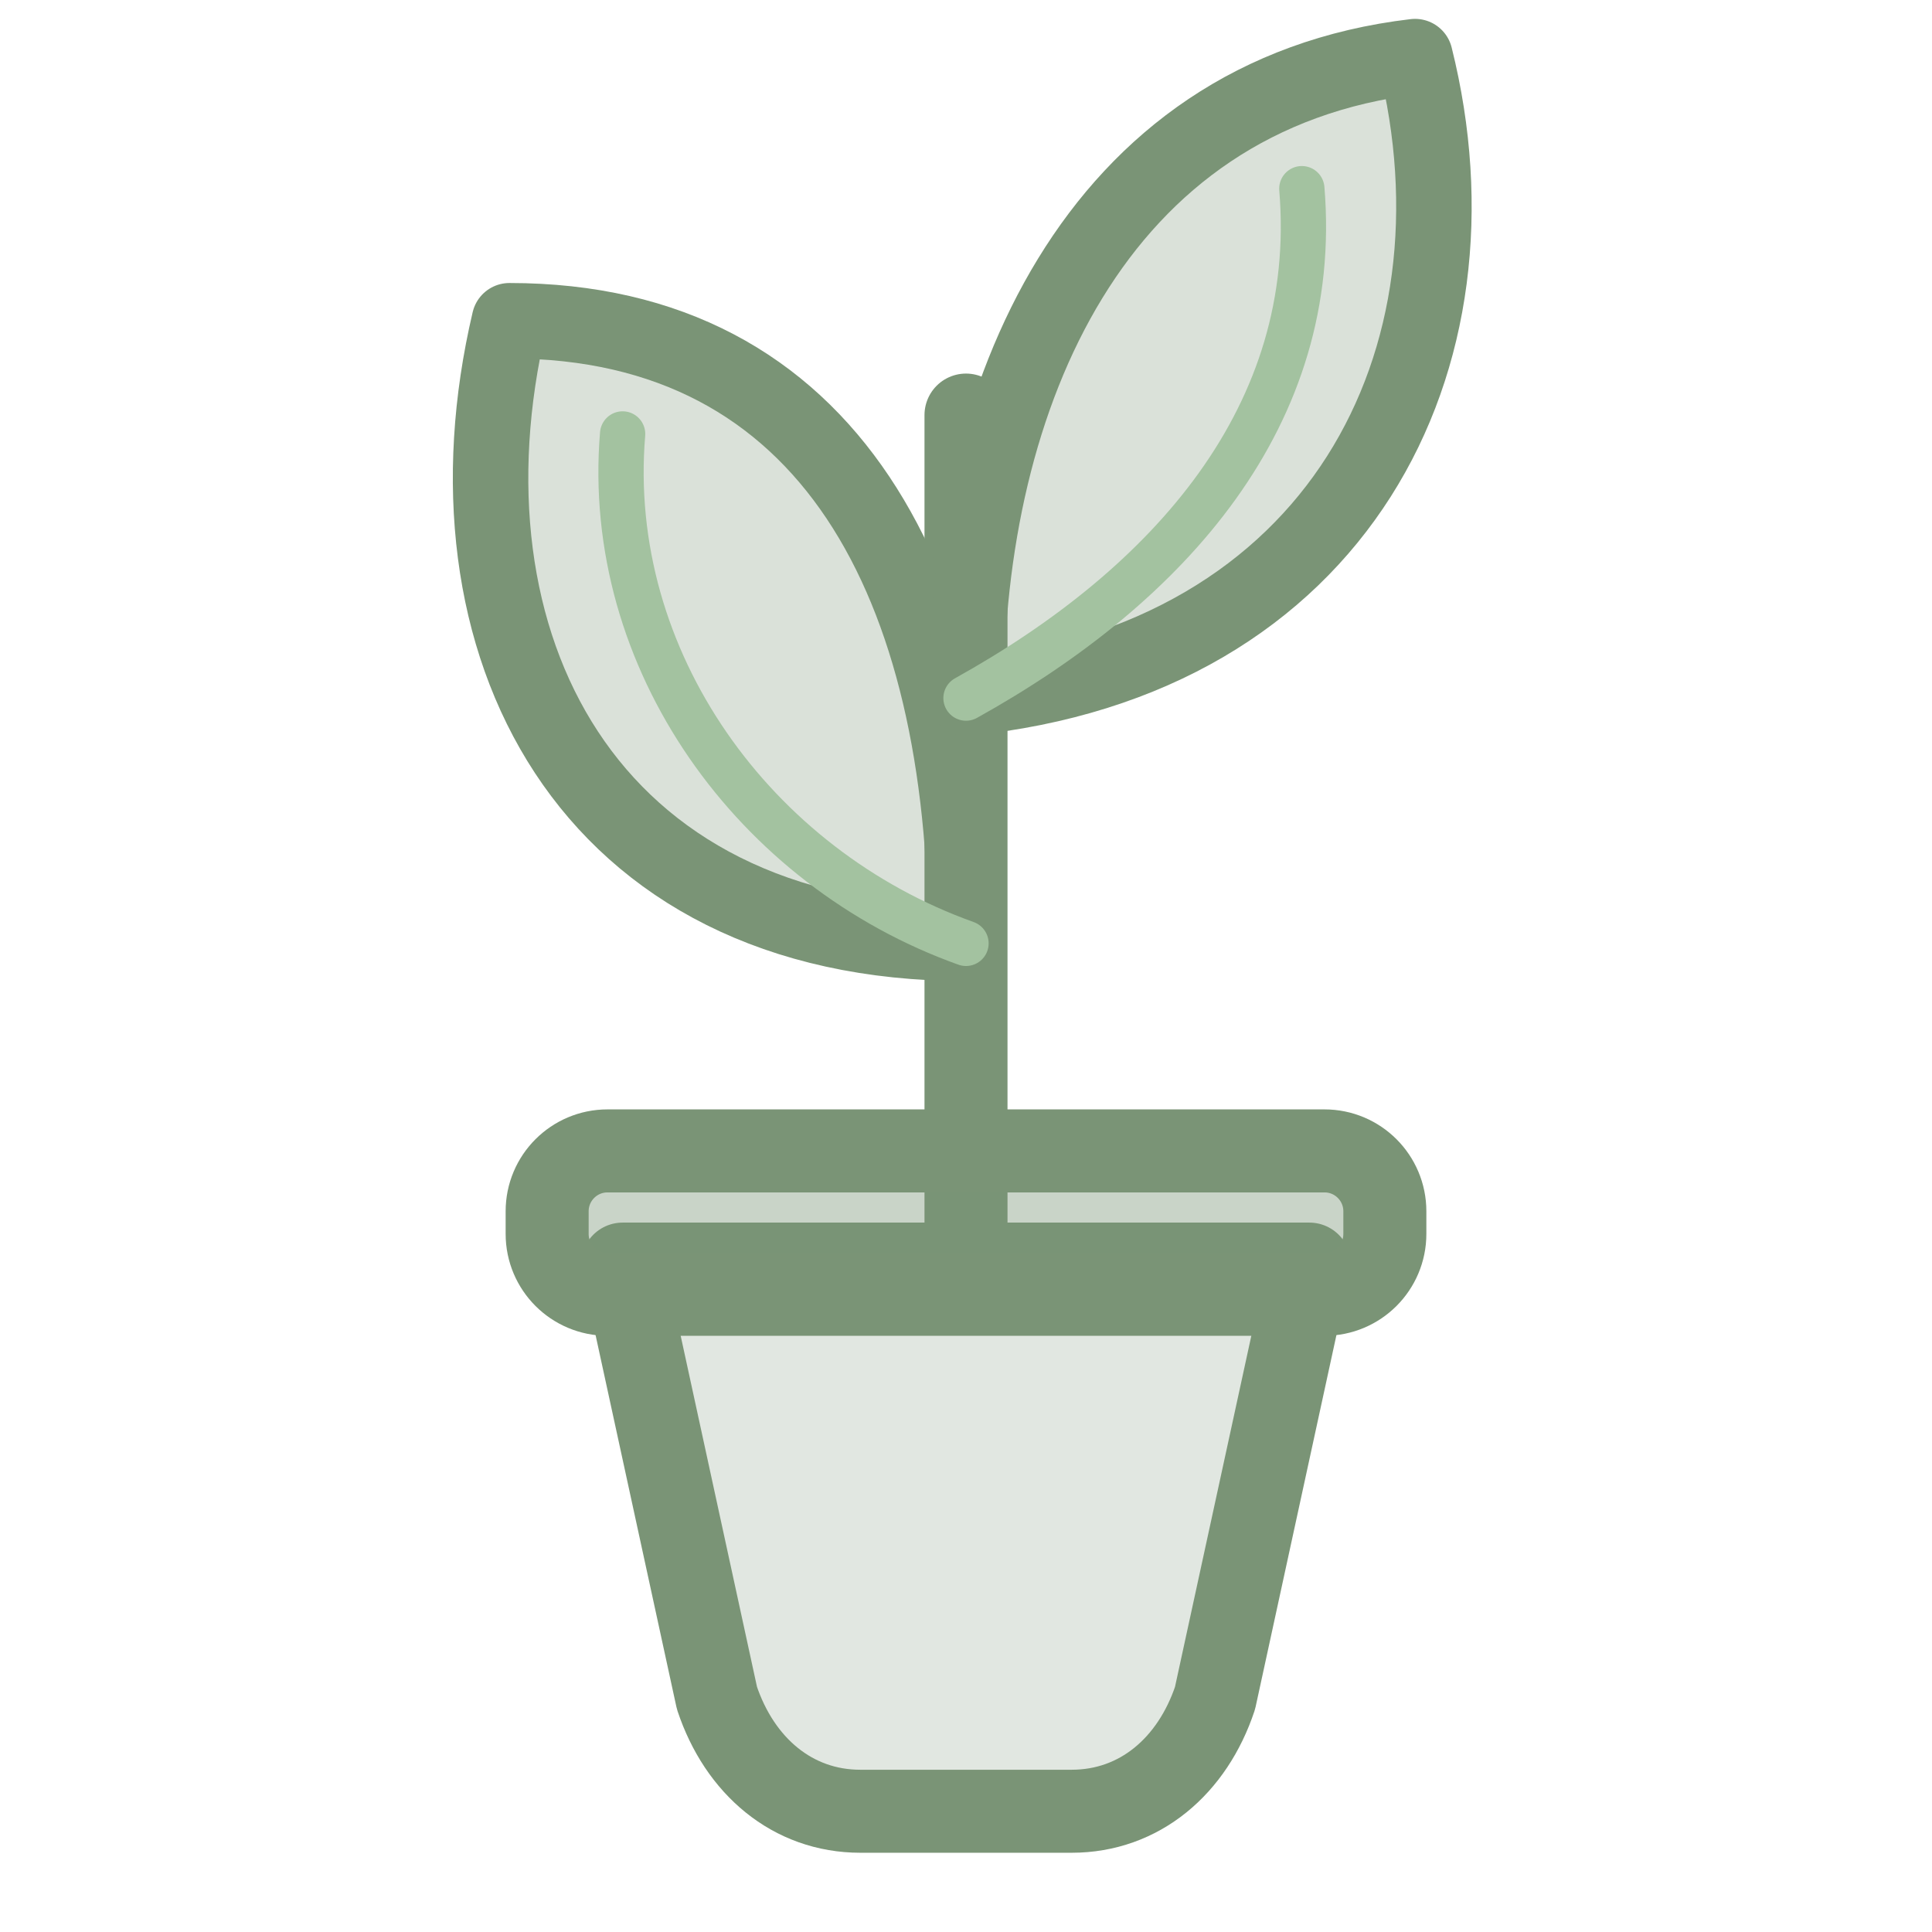
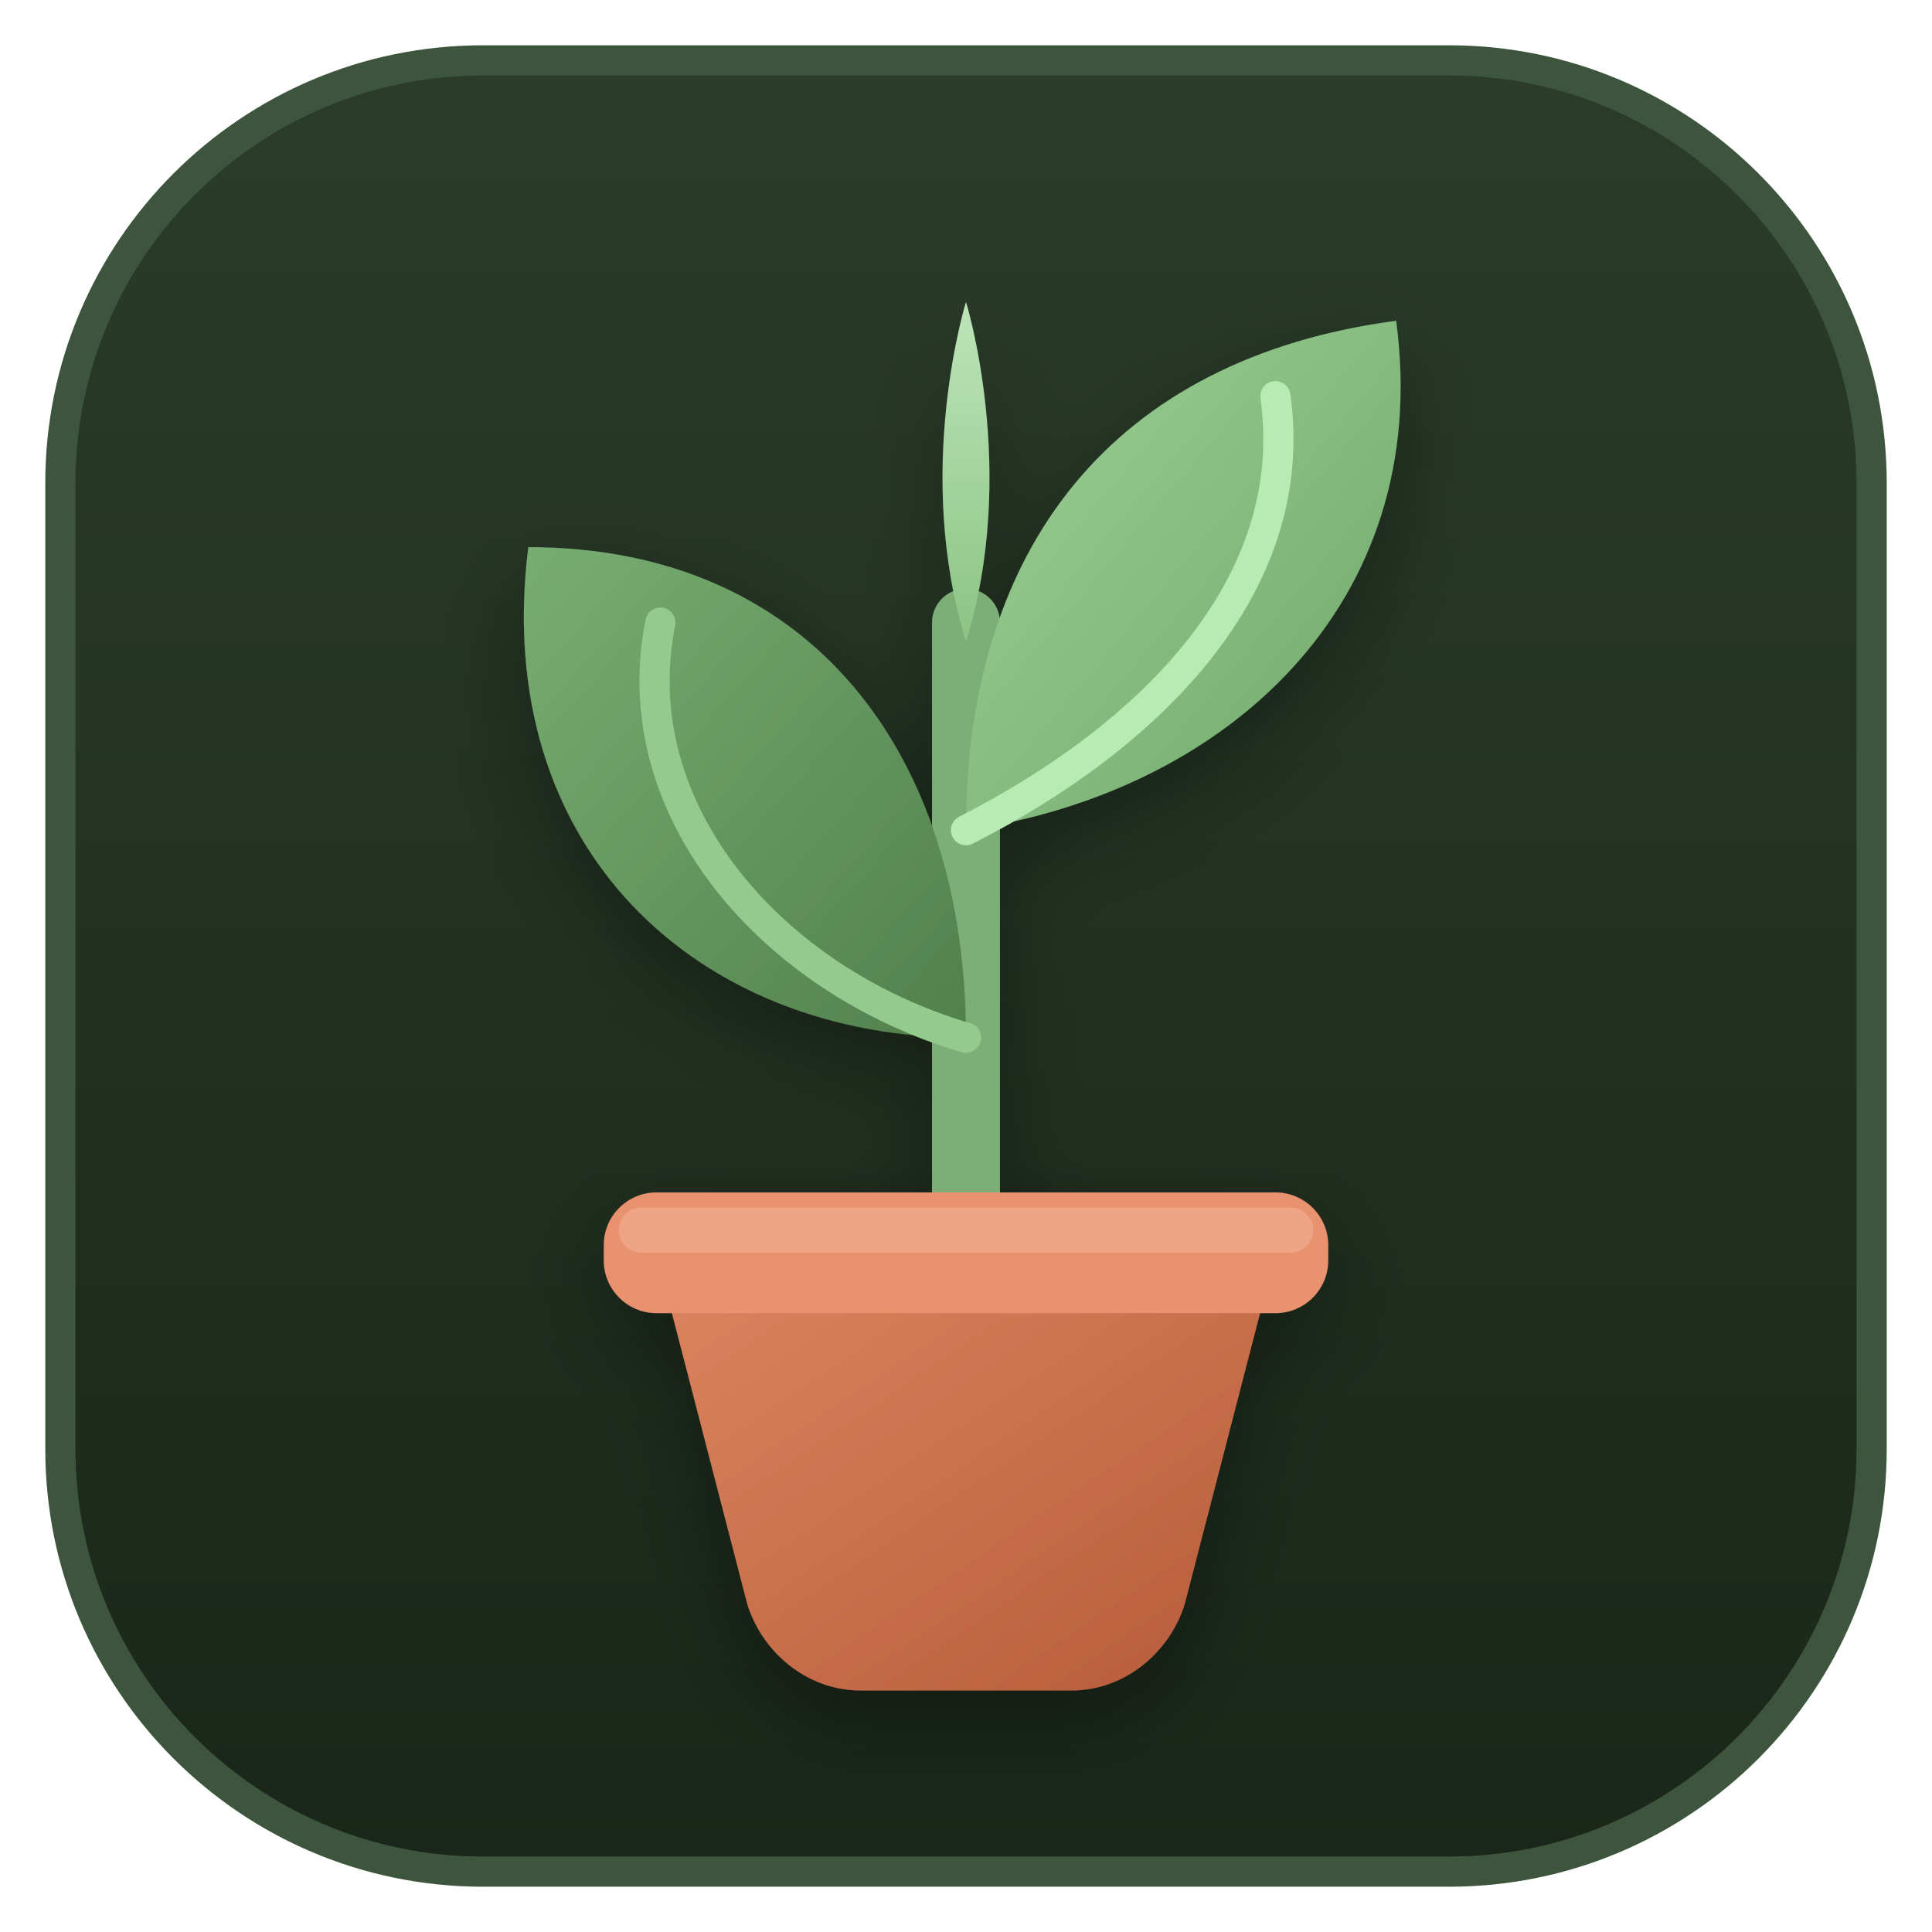
<svg xmlns="http://www.w3.org/2000/svg" viewBox="0 0 512 512" width="100%" height="100%">
-   <g transform="translate(0, -10)">
-     <path d="M256 345 L256 120" stroke="#7A9476" stroke-width="22" stroke-linecap="round" fill="none" />
-     <path d="M256 260 C155 260 115 180 135 95 C220 95 256 165 256 260 Z" fill="#7A9476" fill-opacity="0.28" stroke="#7A9476" stroke-width="20" stroke-linejoin="round" stroke-linecap="round" />
-     <path d="M256 260 C200 240 160 185 165 125" stroke="#A3C2A0" stroke-width="12" stroke-linecap="round" fill="none" />
-     <path d="M256 195 C355 185 395 105 375 25 C290 35 256 115 256 195 Z" fill="#7A9476" fill-opacity="0.28" stroke="#7A9476" stroke-width="20" stroke-linejoin="round" stroke-linecap="round" />
-     <path d="M256 195 C310 165 350 120 345 60" stroke="#A3C2A0" stroke-width="12" stroke-linecap="round" fill="none" />
-     <path d="M165 345 L190 460 C196 478 210 490 228 490 L284 490 C302 490 316 478 322 460 L347 345 Z" fill="#7A9476" fill-opacity="0.22" stroke="#7A9476" stroke-width="22" stroke-linejoin="round" />
-     <rect x="145" y="315" width="222" height="38" rx="16" fill="#7A9476" fill-opacity="0.4" stroke="#7A9476" stroke-width="22" stroke-linejoin="round" />
+   <defs>
+     <linearGradient id="bgGrad" x1="0%" y1="0%" x2="0%" y2="100%">
+       <stop offset="0%" stop-color="#2B3C2A" />
+       <stop offset="100%" stop-color="#1A2619" />
+     </linearGradient>
+     <linearGradient id="potGrad" x1="0%" y1="0%" x2="100%" y2="100%">
+       <stop offset="0%" stop-color="#DC8460" />
+       <stop offset="100%" stop-color="#B55B39" />
+     </linearGradient>
+     <linearGradient id="leafLeftGrad" x1="0%" y1="0%" x2="100%" y2="100%">
+       <stop offset="0%" stop-color="#78AD72" />
+       <stop offset="100%" stop-color="#52804D" />
+     </linearGradient>
+     <linearGradient id="leafRightGrad" x1="0%" y1="0%" x2="100%" y2="100%">
+       <stop offset="0%" stop-color="#9FD299" />
+       <stop offset="100%" stop-color="#6DA667" />
+     </linearGradient>
+     <linearGradient id="leafTopGrad" x1="0%" y1="0%" x2="0%" y2="100%">
+       <stop offset="0%" stop-color="#BEE4B9" />
+       <stop offset="100%" stop-color="#8CC485" />
+     </linearGradient>
+     <filter id="dropShadow" x="-10%" y="-10%" width="120%" height="120%">
+       <feDropShadow dx="0" dy="8" stdDeviation="12" flood-color="#000000" flood-opacity="0.35" />
+     </filter>
+   </defs>
+   <rect x="16" y="16" width="480" height="480" rx="112" fill="url(#bgGrad)" stroke="#3D553C" stroke-width="8" />
+   <g filter="url(#dropShadow)">
+     <path d="M256 340 C256 270 256 210 256 165" stroke="#7EAE78" stroke-width="18" stroke-linecap="round" fill="none" />
+     <path d="M256 275 C185 275 130 225 140 145 C215 145 256 200 256 275 Z" fill="url(#leafLeftGrad)" />
+     <path d="M256 275 C205 260 165 215 175 165" stroke="#95CA8E" stroke-width="8" stroke-linecap="round" fill="none" />
+     <path d="M256 220 C325 210 380 160 370 85 C295 95 256 145 256 220 Z" fill="url(#leafRightGrad)" />
+     <path d="M256 220 C305 195 345 155 338 105" stroke="#B8EAB3" stroke-width="8" stroke-linecap="round" fill="none" />
+     <path d="M256 170 C242 125 256 80 256 80 C256 80 270 125 256 170 Z" fill="url(#leafTopGrad)" />
+     <ellipse cx="256" cy="330" rx="80" ry="14" fill="#1B1410" opacity="0.4" />
+     <path d="M176 340 L198 425 C202 438 214 448 228 448 L284 448 C298 448 310 438 314 425 L336 340 Z" fill="url(#potGrad)" />
+     <rect x="160" y="316" width="192" height="32" rx="14" fill="#E8926F" />
+     <rect x="164" y="320" width="184" height="12" rx="6" fill="#F4B094" opacity="0.6" />
  </g>
</svg>
